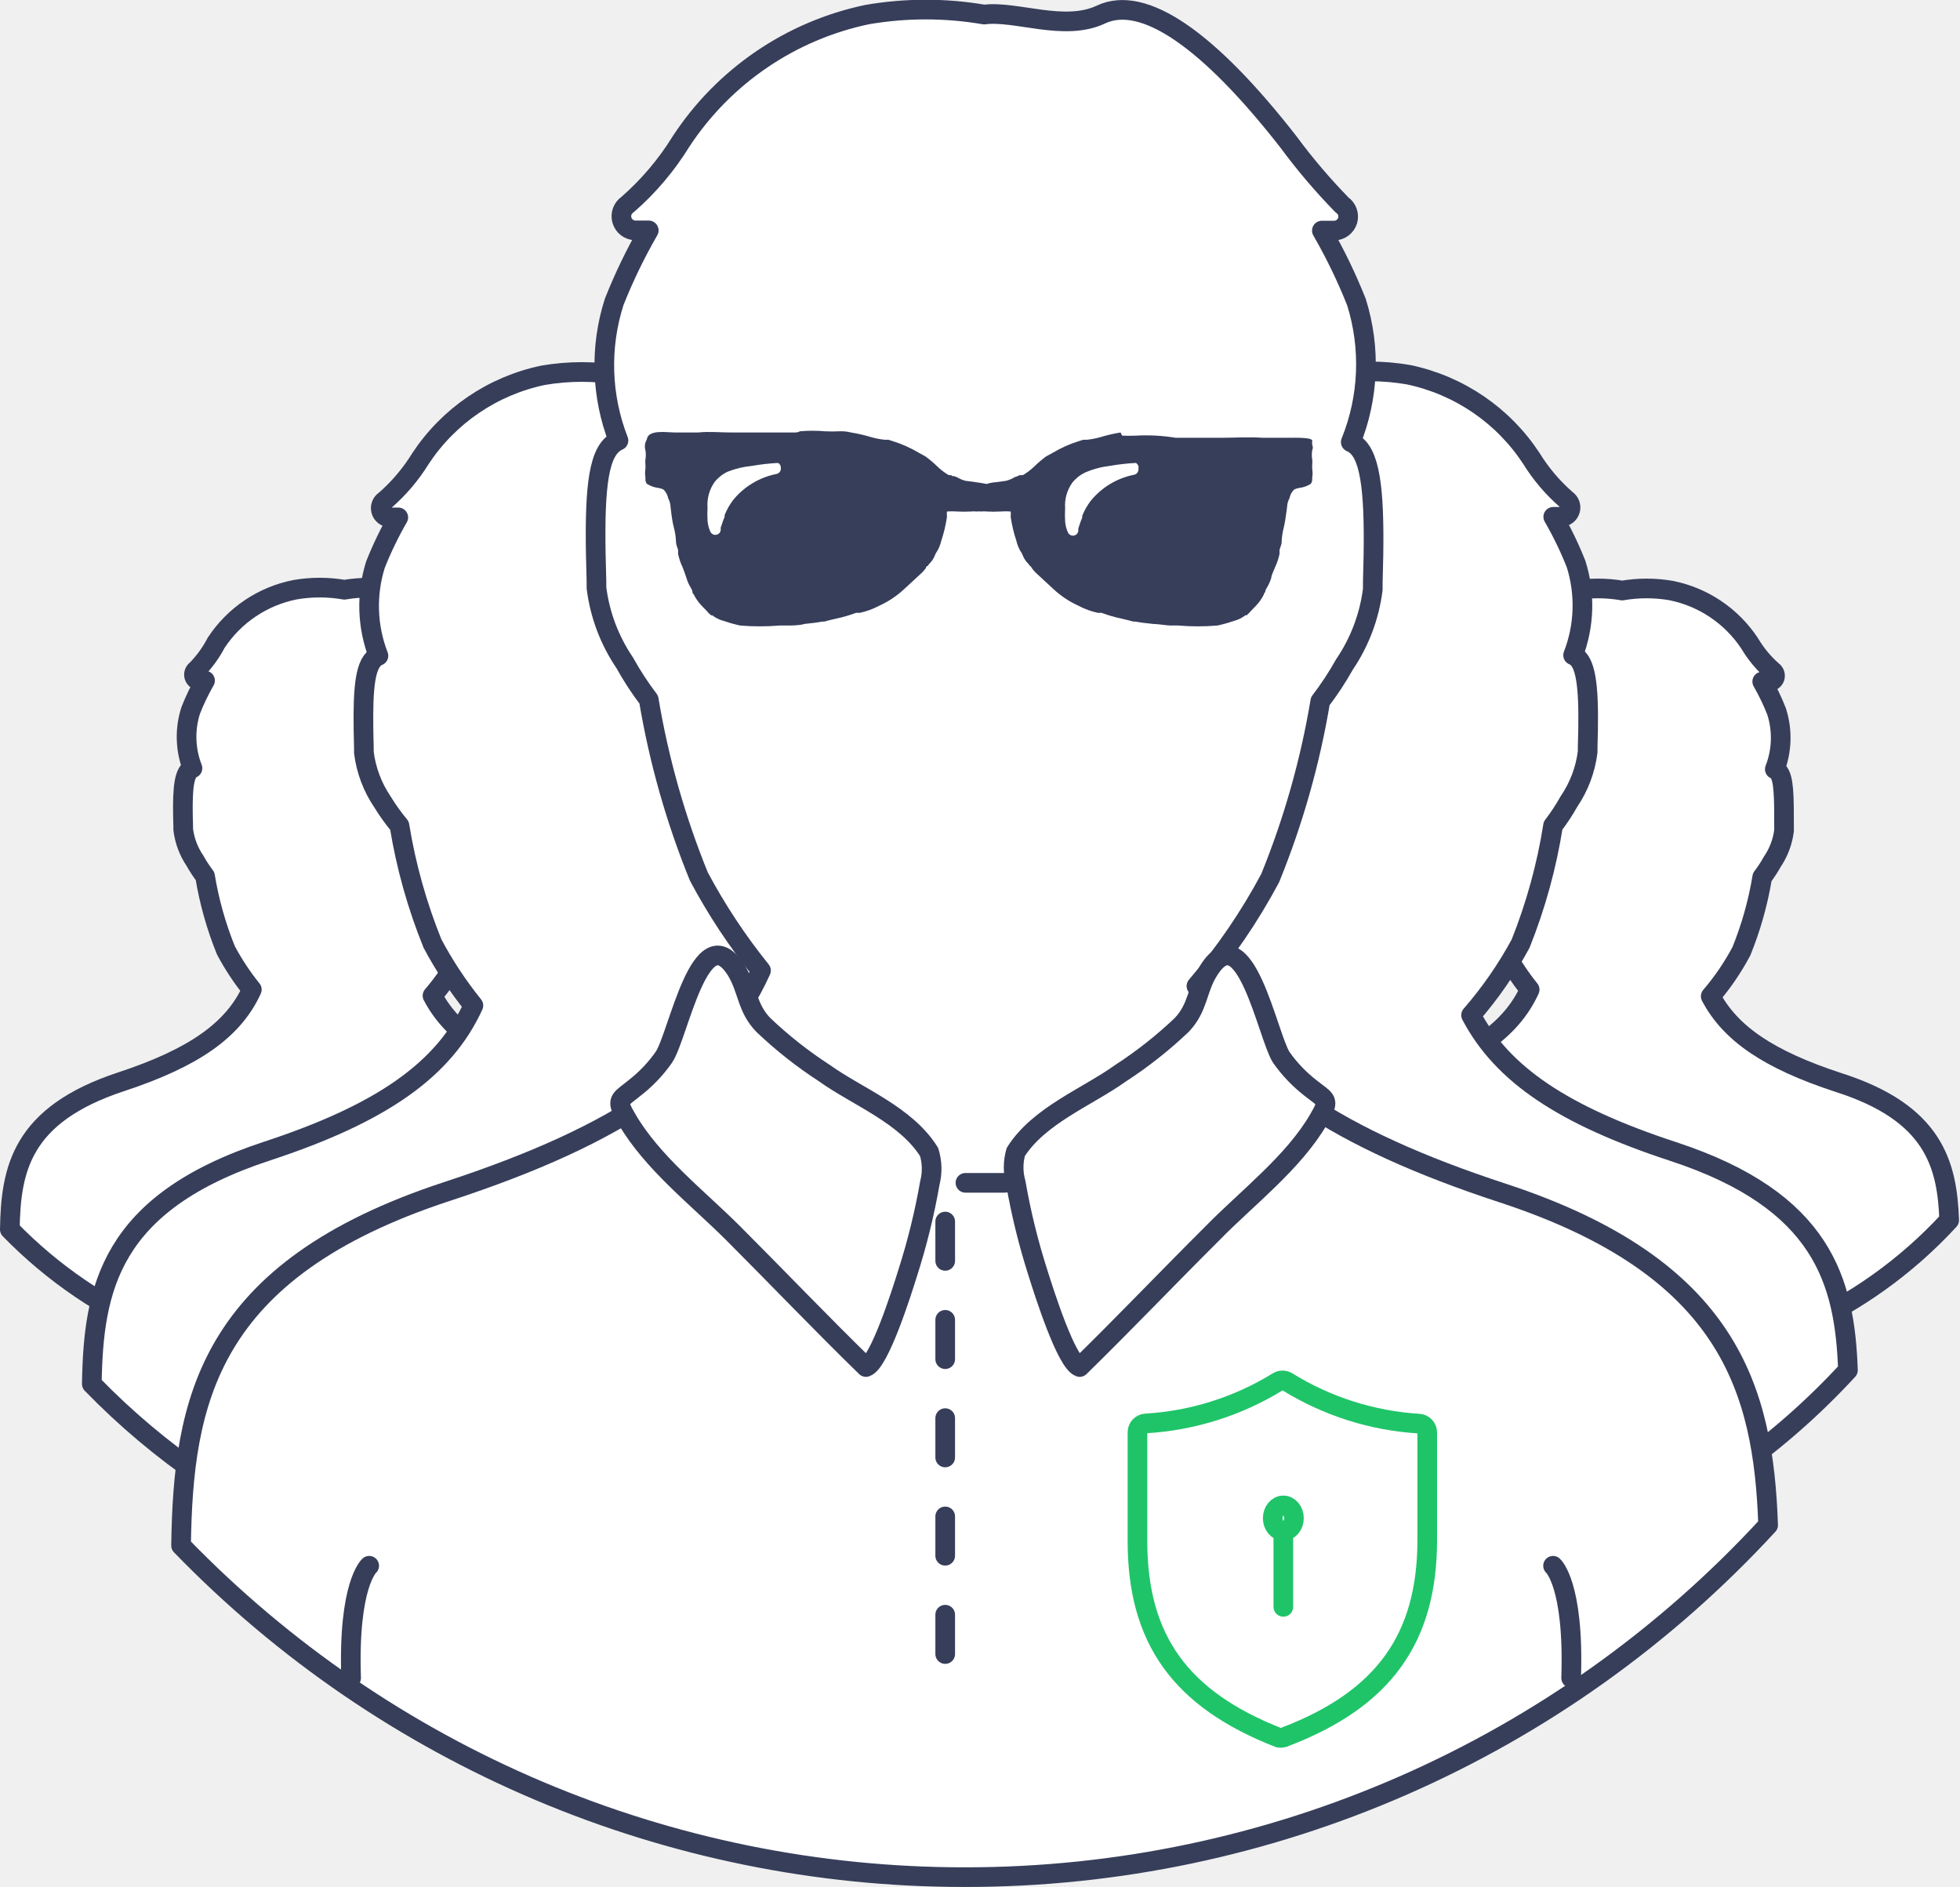
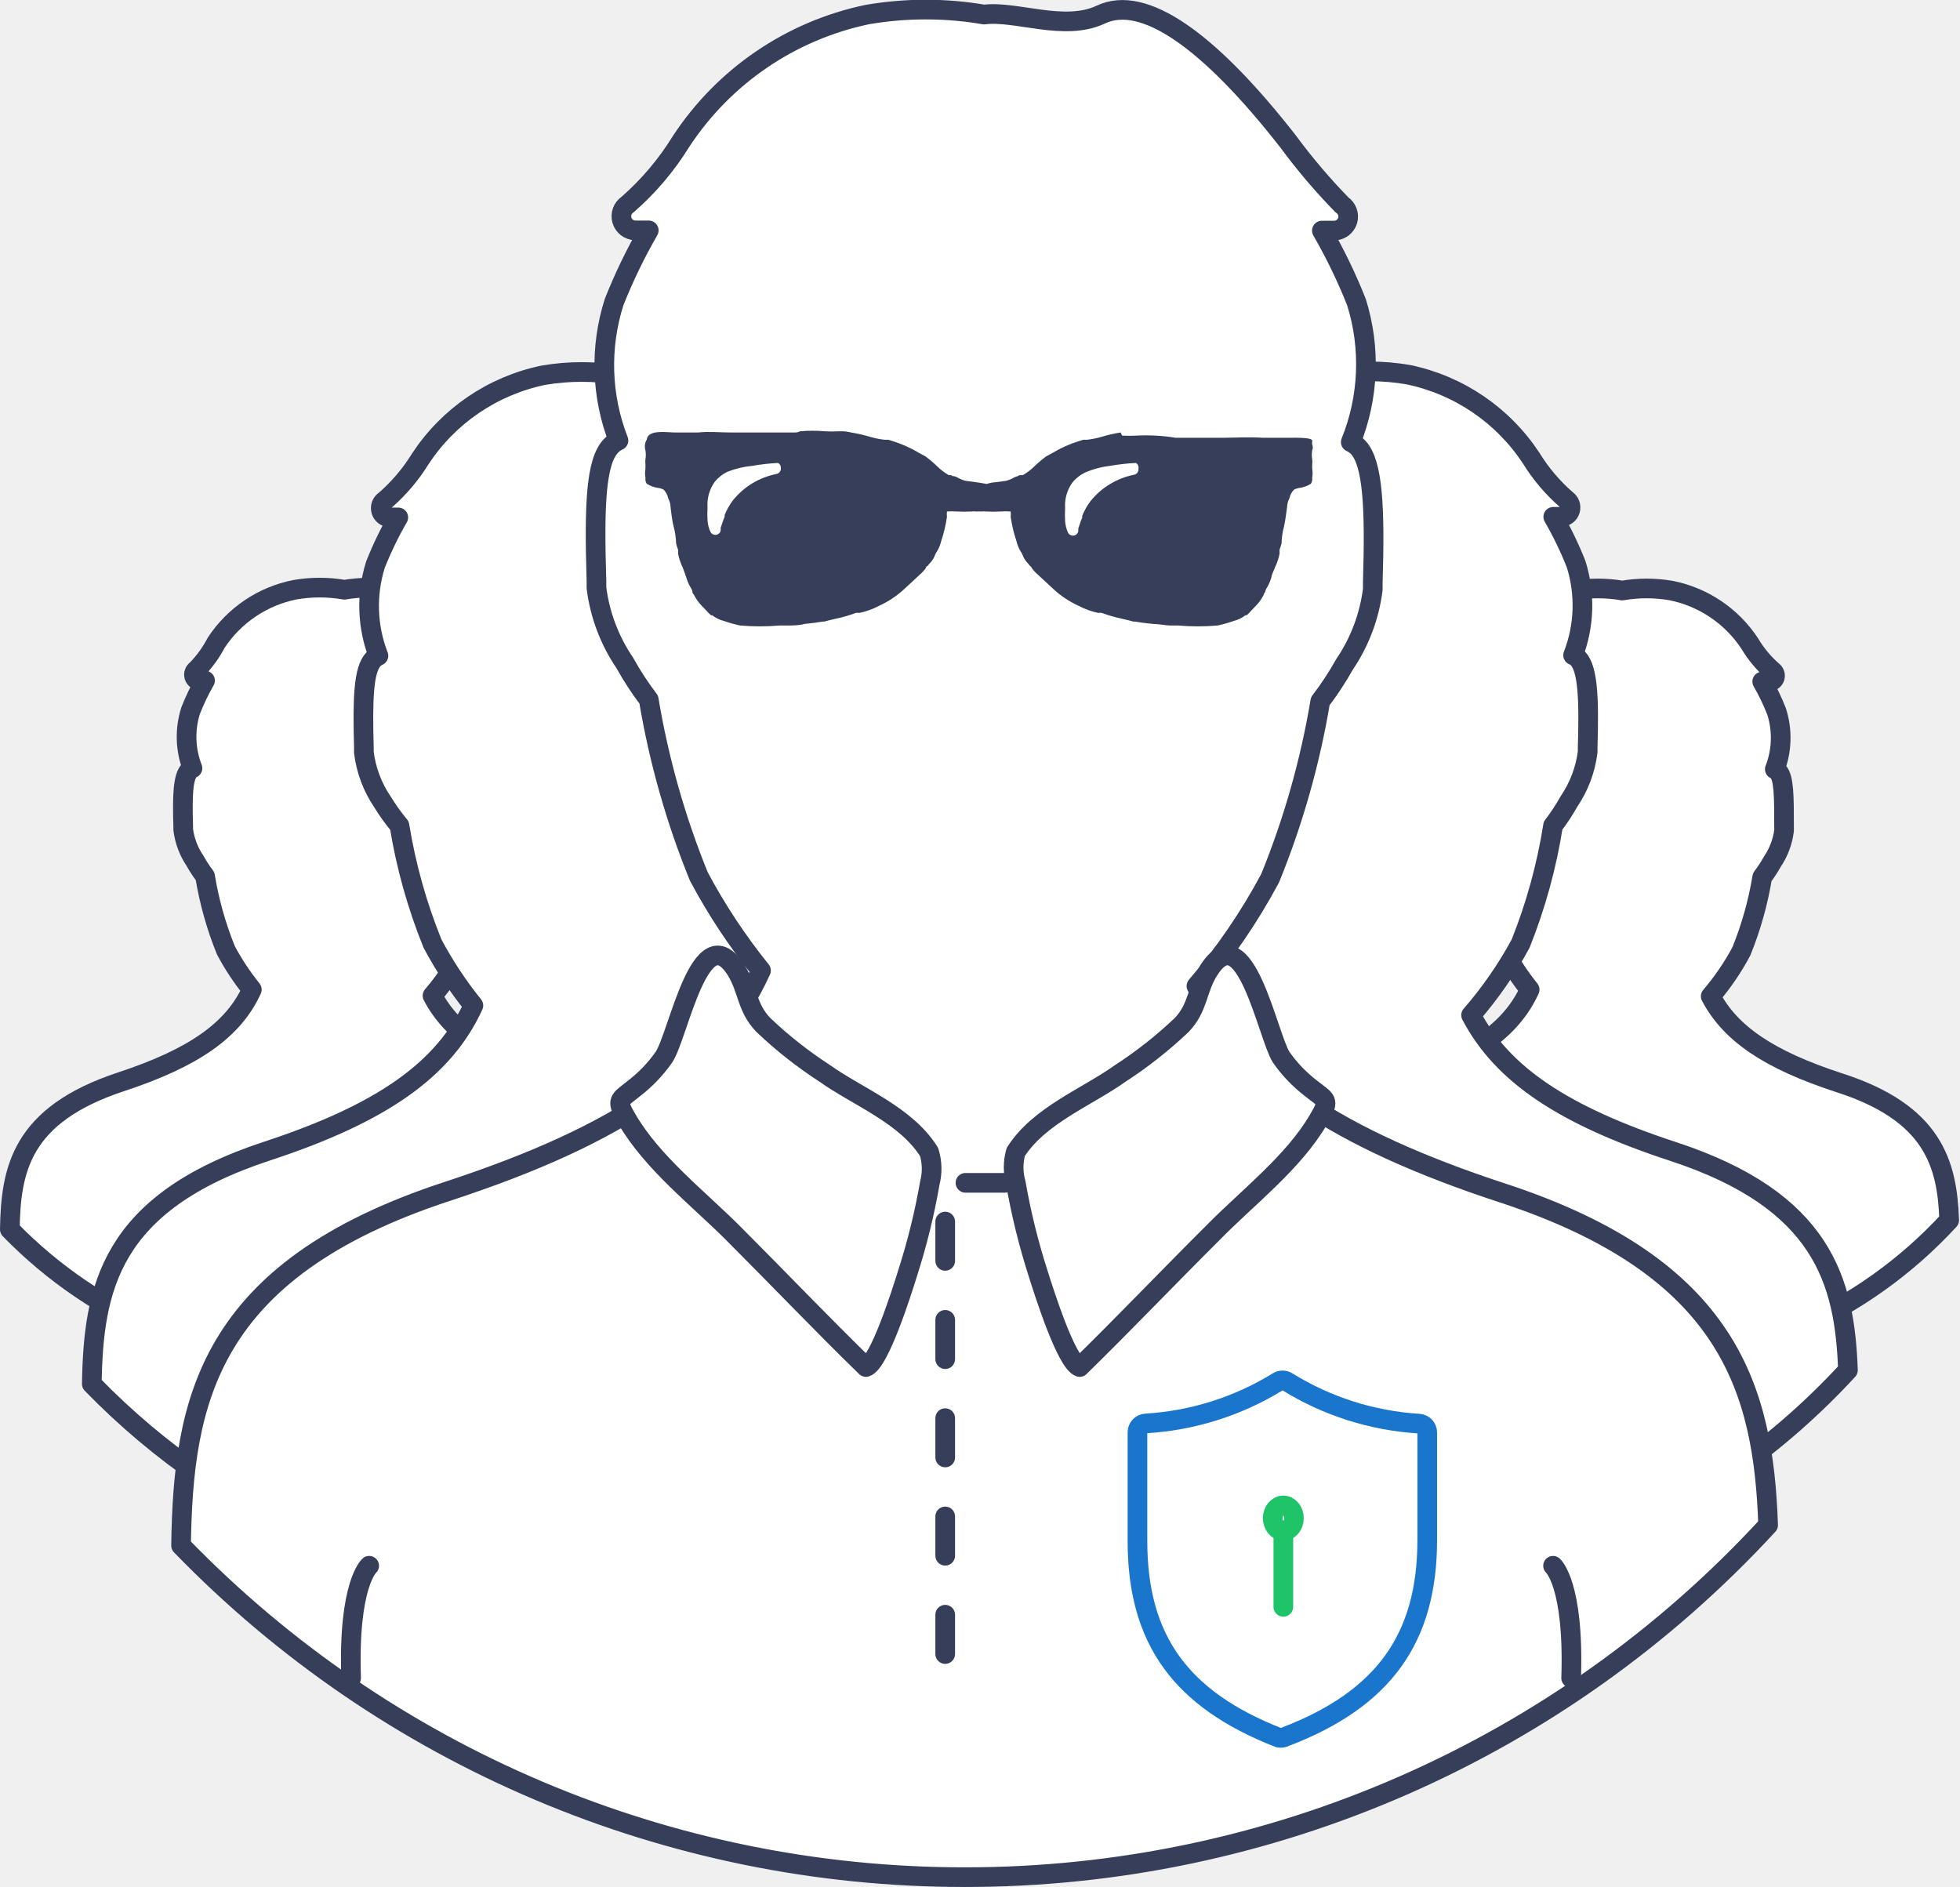
<svg xmlns="http://www.w3.org/2000/svg" width="99.7" height="95.99" viewBox="0 0 99.7 95.99">
  <g id="Layer_2" data-name="Layer 2">
    <g id="Benefits_-_1200" data-name="Benefits - 1200">
      <g id="Better_Way" data-name="Better Way">
        <g id="Respond">
          <g id="icon">
            <path d="M17.1,69.54a23.13,23.13,0,0,0,17-7.47c-.1-2.86-.8-5.46-5.62-7C25,53.88,23,52.56,22,50.65a12.75,12.75,0,0,0,1.56-2.29v0a17.66,17.66,0,0,0,1.06-3.77,6.5,6.5,0,0,0,.51-.78,3.63,3.63,0,0,0,.6-1.59v-.15c0-1.6,0-2.53-.31-2.86a.48.48,0,0,0-.16-.11,4.4,4.4,0,0,0,.09-2.94,11.61,11.61,0,0,0-.73-1.52h.27a.3.3,0,0,0,.28-.21.3.3,0,0,0-.12-.33A5.78,5.78,0,0,1,24,32.73,6.26,6.26,0,0,0,20,30a7.33,7.33,0,0,0-2.48,0A7.33,7.33,0,0,0,15,30a6.26,6.26,0,0,0-4,2.69A5.83,5.83,0,0,1,10,34.07a.3.3,0,0,0,.16.55h.27a11.6,11.6,0,0,0-.73,1.52,4.4,4.4,0,0,0,.09,2.94.48.48,0,0,0-.16.11c-.32.33-.36,1.26-.31,2.86v.15a3.64,3.64,0,0,0,.6,1.59,6.49,6.49,0,0,0,.51.78,17.66,17.66,0,0,0,1.06,3.77v0a12.63,12.63,0,0,0,1.32,2c-.94,2.06-2.95,3.47-6.65,4.69C1.06,56.71.55,59.5.5,62.54A23.12,23.12,0,0,0,17.1,69.54Z" style="fill: #fff;stroke: #373e5a;stroke-linecap: round;stroke-linejoin: round" />
            <path d="M82.15,69.54a23.13,23.13,0,0,0,17-7.47c-.1-2.86-.8-5.46-5.62-7-3.55-1.16-5.51-2.49-6.51-4.39a12.75,12.75,0,0,0,1.56-2.29v0a17.66,17.66,0,0,0,1.06-3.77,6.5,6.5,0,0,0,.51-.78,3.63,3.63,0,0,0,.6-1.59v-.15c0-1.6,0-2.53-.31-2.86a.48.48,0,0,0-.16-.11,4.4,4.4,0,0,0,.09-2.94,11.61,11.61,0,0,0-.73-1.52H90a.3.3,0,0,0,.28-.21.3.3,0,0,0-.12-.33A5.78,5.78,0,0,1,89,32.73a6.26,6.26,0,0,0-4-2.69,7.33,7.33,0,0,0-2.48,0,7.33,7.33,0,0,0-2.48,0,6.26,6.26,0,0,0-4,2.69A5.83,5.83,0,0,1,75,34.07a.3.3,0,0,0,.16.55h.27a11.6,11.6,0,0,0-.73,1.52,4.4,4.4,0,0,0,.09,2.94.48.48,0,0,0-.16.11c-.32.33-.36,1.26-.31,2.86v.15a3.64,3.64,0,0,0,.6,1.59,6.49,6.49,0,0,0,.51.78,17.66,17.66,0,0,0,1.06,3.77v0a12.63,12.63,0,0,0,1.32,2c-.94,2.06-2.95,3.47-6.65,4.69-5.07,1.66-5.58,4.45-5.63,7.5A23.12,23.12,0,0,0,82.15,69.54Z" style="fill: #fff;stroke: #373e5a;stroke-linecap: round;stroke-linejoin: round" />
            <path d="M30.92,81.49A36.55,36.55,0,0,0,57.85,69.7c-.16-4.52-1.27-8.62-8.88-11.12-5.61-1.84-8.71-3.93-10.29-6.94A20.14,20.14,0,0,0,41.16,48v0a27.9,27.9,0,0,0,1.68-6,10.26,10.26,0,0,0,.81-1.23,5.74,5.74,0,0,0,.95-2.52v-.23c.08-2.53,0-4-.49-4.52a.76.76,0,0,0-.25-.17A7,7,0,0,0,44,28.72a18.35,18.35,0,0,0-1.16-2.4h.42a.47.47,0,0,0,.44-.34.48.48,0,0,0-.19-.53,9.14,9.14,0,0,1-1.79-2.11,9.89,9.89,0,0,0-6.25-4.25,11.57,11.57,0,0,0-3.92,0,11.57,11.57,0,0,0-3.92,0,9.89,9.89,0,0,0-6.25,4.25,9.21,9.21,0,0,1-1.79,2.11.47.47,0,0,0,.25.87h.42a18.33,18.33,0,0,0-1.16,2.4,7,7,0,0,0,.15,4.64.76.76,0,0,0-.25.17c-.51.53-.56,2-.49,4.52v.23a5.75,5.75,0,0,0,.95,2.52A10.25,10.25,0,0,0,20.32,42,27.9,27.9,0,0,0,22,48v0a20,20,0,0,0,2.08,3.15c-1.49,3.26-4.66,5.49-10.51,7.41-8,2.63-8.82,7-8.9,11.84A36.53,36.53,0,0,0,30.92,81.49Z" style="fill: #fff;stroke: #373e5a;stroke-linecap: round;stroke-linejoin: round" />
            <path d="M67.11,81.49A36.55,36.55,0,0,0,94,69.7c-.16-4.52-1.27-8.62-8.88-11.12-5.61-1.84-8.71-3.93-10.29-6.94A20.14,20.14,0,0,0,77.35,48v0A27.9,27.9,0,0,0,79,42a10.26,10.26,0,0,0,.81-1.23,5.74,5.74,0,0,0,.95-2.52v-.23c.08-2.53,0-4-.49-4.52a.76.76,0,0,0-.25-.17,7,7,0,0,0,.15-4.64,18.35,18.35,0,0,0-1.16-2.4h.42a.47.47,0,0,0,.44-.34.48.48,0,0,0-.19-.53,9.14,9.14,0,0,1-1.79-2.11,9.89,9.89,0,0,0-6.25-4.25,11.57,11.57,0,0,0-3.92,0,11.57,11.57,0,0,0-3.92,0,9.89,9.89,0,0,0-6.25,4.25,9.21,9.21,0,0,1-1.79,2.11.47.47,0,0,0,.25.87h.42a18.33,18.33,0,0,0-1.16,2.4,7,7,0,0,0,.15,4.64.76.76,0,0,0-.25.17c-.51.53-.56,2-.49,4.52v.23a5.75,5.75,0,0,0,.95,2.52A10.25,10.25,0,0,0,56.51,42a27.9,27.9,0,0,0,1.68,6v0a20,20,0,0,0,2.08,3.15c-1.49,3.26-4.66,5.49-10.51,7.41-8,2.63-8.82,7-8.9,11.84A36.53,36.53,0,0,0,67.11,81.49Z" style="fill: #fff;stroke: #373e5a;stroke-linecap: round;stroke-linejoin: round" />
            <path d="M49.06,95.49A55.48,55.48,0,0,0,89.94,77.58C89.7,70.72,88,64.49,76.47,60.7c-8.52-2.79-13.22-6-15.61-10.54a30.58,30.58,0,0,0,3.75-5.49l0,0a42.36,42.36,0,0,0,2.55-9,15.58,15.58,0,0,0,1.23-1.87,8.72,8.72,0,0,0,1.44-3.82v-.35c.12-3.84,0-6.07-.74-6.87a1.16,1.16,0,0,0-.38-.27A10.56,10.56,0,0,0,69,15.37a27.85,27.85,0,0,0-1.76-3.64h.64a.72.72,0,0,0,.67-.51.72.72,0,0,0-.29-.8,30.59,30.59,0,0,1-2.72-3.2C61.47,2,58.16-.28,56,.74c-1.86.88-4.32-.21-5.94,0a17.57,17.57,0,0,0-5.94,0,15,15,0,0,0-9.48,6.46,14,14,0,0,1-2.71,3.2.72.72,0,0,0,.38,1.32H33a27.82,27.82,0,0,0-1.76,3.64,10.56,10.56,0,0,0,.22,7.05,1.16,1.16,0,0,0-.38.27c-.77.8-.86,3-.74,6.87v.35a8.72,8.72,0,0,0,1.44,3.82A15.57,15.57,0,0,0,33,35.59a42.35,42.35,0,0,0,2.55,9l0,0a30.29,30.29,0,0,0,3.16,4.78c-2.26,5-7.07,8.33-16,11.25-12.17,4-13.39,10.68-13.5,18A55.46,55.46,0,0,0,49.06,95.49Z" style="fill: #fff;stroke: #373e5a;stroke-linecap: round;stroke-linejoin: round" />
            <path d="M79,79.65s1.08.94.92,5.71" style="fill: #fff;stroke: #373e5a;stroke-linecap: round;stroke-linejoin: round" />
            <path d="M18.78,79.65s-1.08.94-.92,5.71" style="fill: #fff;stroke: #373e5a;stroke-linecap: round;stroke-linejoin: round" />
-             <path d="M65.22,88.4a.45.45,0,0,1-.16,0c-5-1.95-7.2-5-7.2-10V72.86a.45.45,0,0,1,.42-.45A14.43,14.43,0,0,0,65,70.29a.45.45,0,0,1,.48,0,14.42,14.42,0,0,0,6.7,2.13h0a.45.45,0,0,1,.42.45v5.47c0,5-2.22,8.09-7.2,10A.45.45,0,0,1,65.22,88.4Z" style="fill: #fff;stroke: #1fc469;stroke-linecap: round;stroke-linejoin: round" />
+             <path d="M65.22,88.4a.45.45,0,0,1-.16,0c-5-1.95-7.2-5-7.2-10V72.86a.45.45,0,0,1,.42-.45A14.43,14.43,0,0,0,65,70.29a.45.45,0,0,1,.48,0,14.42,14.42,0,0,0,6.7,2.13h0a.45.45,0,0,1,.42.45v5.47c0,5-2.22,8.09-7.2,10A.45.45,0,0,1,65.22,88.4Z" style="fill: #fff;stroke: #1976CC;stroke-linecap: round;stroke-linejoin: round" />
            <g>
              <ellipse cx="65.28" cy="77.23" rx="0.54" ry="0.65" style="fill: #fff;stroke: #1fc469;stroke-linecap: round;stroke-linejoin: round" />
              <line x1="65.28" y1="77.87" x2="65.28" y2="81.74" style="fill: #fff;stroke: #1fc469;stroke-linecap: round;stroke-linejoin: round" />
            </g>
            <g>
              <polyline points="48.08 84.14 48.08 76.12 48.08 60.17 51.66 60.17" style="fill: #fff;stroke: #373e5a;stroke-linecap: round;stroke-linejoin: round;stroke-dasharray: 2,3" />
              <path d="M67.26,56.61l-.18.32c-1.28,2.21-3.64,4-5.39,5.79-2.26,2.25-4.51,4.61-6.77,6.82-.68-.23-1.81-3.79-2.12-4.78a34.21,34.21,0,0,1-1.13-4.59,2.88,2.88,0,0,1,0-1.57c1.19-1.87,3.63-2.79,5.32-4a21.54,21.54,0,0,0,3.12-2.46c.85-.89.77-1.82,1.37-2.77,1.83-2.91,3,3.32,3.69,4.41a7.23,7.23,0,0,0,1.51,1.58C67.38,55.92,67.62,55.92,67.26,56.61Z" style="fill: #fff;stroke: #373e5a;stroke-linecap: round;stroke-linejoin: round" />
              <path d="M47.3,60.17a34.22,34.22,0,0,1-1.13,4.59c-.31,1-1.44,4.56-2.12,4.78-2.27-2.21-4.51-4.56-6.77-6.82-1.75-1.75-4.11-3.58-5.39-5.79l-.18-.32c-.36-.69-.12-.7.55-1.25a7.22,7.22,0,0,0,1.51-1.58c.74-1.09,1.86-7.32,3.69-4.41.6,1,.52,1.89,1.37,2.77a21.39,21.39,0,0,0,3.12,2.46c1.68,1.2,4.13,2.11,5.31,4A2.88,2.88,0,0,1,47.3,60.17Z" style="fill: #fff;stroke: #373e5a;stroke-linecap: round;stroke-linejoin: round" />
            </g>
            <path d="M32.83,22.9a1.39,1.39,0,0,1,0,.48.84.84,0,0,0,0,.22,2.43,2.43,0,0,1,0,.26,1.37,1.37,0,0,0,0,.43.09.09,0,0,1,0,.06.42.42,0,0,0,.07.26,1.42,1.42,0,0,0,.58.21.82.82,0,0,1,.28.09.87.87,0,0,1,.23.44s0,0,0,0a1,1,0,0,1,.12.45c.06.51.1.78.16,1a3.66,3.66,0,0,1,.12.81s0,.09.1.35a1.09,1.09,0,0,1,0,.2,2.81,2.81,0,0,0,.23.69c.07.17.15.41.19.53a2.16,2.16,0,0,0,.2.47.88.88,0,0,1,.11.22s0,.05,0,.05,0,.06.07.12a2.27,2.27,0,0,0,.39.56l.27.28a1.43,1.43,0,0,0,.22.22l.06,0a1.6,1.6,0,0,0,.6.29,6.74,6.74,0,0,0,.82.23,11.84,11.84,0,0,0,2,0l.39,0c.2,0,.63,0,.88-.08l.53-.06.39-.06.09,0,.22-.06.38-.09a6.94,6.94,0,0,0,1-.29.44.44,0,0,1,.18,0,3.73,3.73,0,0,0,1-.36,4.76,4.76,0,0,0,1.28-.85l.39-.36.42-.39a1.77,1.77,0,0,0,.3-.33c0-.07.08-.11.09-.1s0,0,0,0a.67.67,0,0,1,.11-.14,1.19,1.19,0,0,0,.26-.41.76.76,0,0,1,.11-.2,1.88,1.88,0,0,0,.21-.53,7.09,7.09,0,0,0,.29-1.22,1,1,0,0,1,0-.27,3.32,3.32,0,0,1,.52,0,6.74,6.74,0,0,0,.71,0,1.11,1.11,0,0,1,.27,0,1.36,1.36,0,0,1,.24,0,1.11,1.11,0,0,1,.27,0,6.74,6.74,0,0,0,.71,0,3.32,3.32,0,0,1,.52,0,1,1,0,0,1,0,.27,7.08,7.08,0,0,0,.29,1.22,1.88,1.88,0,0,0,.21.53.76.76,0,0,1,.11.2,1.19,1.19,0,0,0,.26.41.67.67,0,0,1,.11.14s0,0,0,0,.05,0,.09.1a1.77,1.77,0,0,0,.3.33l.42.39.39.36a4.76,4.76,0,0,0,1.28.85,3.73,3.73,0,0,0,1,.36.44.44,0,0,1,.18,0,6.94,6.94,0,0,0,1,.29l.38.09.22.06.09,0,.39.06.53.06c.25,0,.68.08.88.08l.39,0a11.84,11.84,0,0,0,2,0,6.74,6.74,0,0,0,.82-.23,1.6,1.6,0,0,0,.6-.29.13.13,0,0,1,.06,0,1.43,1.43,0,0,0,.22-.22l.27-.28a2.27,2.27,0,0,0,.39-.56c0-.07.06-.12.07-.12s0,0,0-.05a.88.88,0,0,1,.11-.22,2.16,2.16,0,0,0,.2-.47c0-.12.13-.36.19-.53a2.81,2.81,0,0,0,.23-.69,1.08,1.08,0,0,1,0-.2c.09-.27.11-.33.1-.35a3.66,3.66,0,0,1,.12-.81c.06-.27.1-.54.16-1a1,1,0,0,1,.12-.45s0,0,0,0a.87.87,0,0,1,.23-.44.82.82,0,0,1,.28-.09,1.42,1.42,0,0,0,.58-.21.42.42,0,0,0,.07-.26.09.09,0,0,1,0-.06,1.37,1.37,0,0,0,0-.43,2.41,2.41,0,0,1,0-.26.84.84,0,0,0,0-.22,1.39,1.39,0,0,1,0-.48.32.32,0,0,0,0-.27.54.54,0,0,1,0-.19c.07-.23-1.18-.16-1.32-.17l-.59,0-.61,0c-.7-.05-1.42,0-2.12,0l-.49,0-.54,0-.48,0-.39,0-.41,0a9.18,9.18,0,0,0-2-.11,7,7,0,0,1-.72,0A2.08,2.08,0,0,0,57,22a7.91,7.91,0,0,0-1,.23,4.06,4.06,0,0,1-.71.14l-.19,0-.22.07a6.1,6.1,0,0,0-1.34.6l-.33.18a6.14,6.14,0,0,0-.59.5,3,3,0,0,1-.59.45.13.13,0,0,0-.07,0,.12.12,0,0,1-.07,0s0,0,0,0-.05,0-.12.05l-.15.05a1.57,1.57,0,0,1-.45.19l-.52.07a1.73,1.73,0,0,0-.46.09s-.3-.06-.55-.09l-.52-.07a1.57,1.57,0,0,1-.45-.19l-.15-.05c-.07,0-.12,0-.12-.05s0,0,0,0a.12.12,0,0,1-.07,0,.13.13,0,0,0-.07,0,3,3,0,0,1-.59-.45,6.13,6.13,0,0,0-.59-.5l-.33-.18a6.1,6.1,0,0,0-1.34-.6l-.22-.07-.19,0a4.06,4.06,0,0,1-.71-.14,7.92,7.92,0,0,0-1-.23,2.08,2.08,0,0,0-.6-.06,7,7,0,0,1-.72,0,7.28,7.28,0,0,0-1.28,0,.51.51,0,0,1-.25.06h-.25l-.25,0-.41,0-.39,0-.48,0-.54,0-.49,0h-.46c-.55,0-1.1-.06-1.65,0l-.61,0-.59,0c-.39,0-1.36-.17-1.42.36A.68.68,0,0,0,32.83,22.9Z" style="fill: #373e5a" />
            <g>
              <path d="M57.78,23.55a10.9,10.9,0,0,0-1.33.15,4.51,4.51,0,0,0-1.26.34,1.87,1.87,0,0,0-.65.52,2,2,0,0,0-.36,1.3,5.68,5.68,0,0,0,0,.66,1.65,1.65,0,0,0,.15.58.28.28,0,0,0,.37.12.26.26,0,0,0,.15-.21l0-.13,0,0,.06-.17a3.07,3.07,0,0,1,.14-.38l0-.09a3.24,3.24,0,0,1,.43-.76,3.79,3.79,0,0,1,2.21-1.33.28.28,0,0,0,.22-.31A.27.27,0,0,0,57.78,23.55Z" style="fill: #fff" />
              <path d="M39.58,23.55a10.9,10.9,0,0,0-1.33.15A4.51,4.51,0,0,0,37,24a1.87,1.87,0,0,0-.65.52,2,2,0,0,0-.36,1.3,5.68,5.68,0,0,0,0,.66,1.65,1.65,0,0,0,.15.58.28.28,0,0,0,.37.12.26.26,0,0,0,.15-.21l0-.13,0,0,.06-.17a3.07,3.07,0,0,1,.14-.38l0-.09a3.24,3.24,0,0,1,.43-.76,3.79,3.79,0,0,1,2.21-1.33.28.28,0,0,0,.22-.31A.27.27,0,0,0,39.58,23.55Z" style="fill: #fff" />
            </g>
          </g>
        </g>
      </g>
    </g>
  </g>
</svg>
